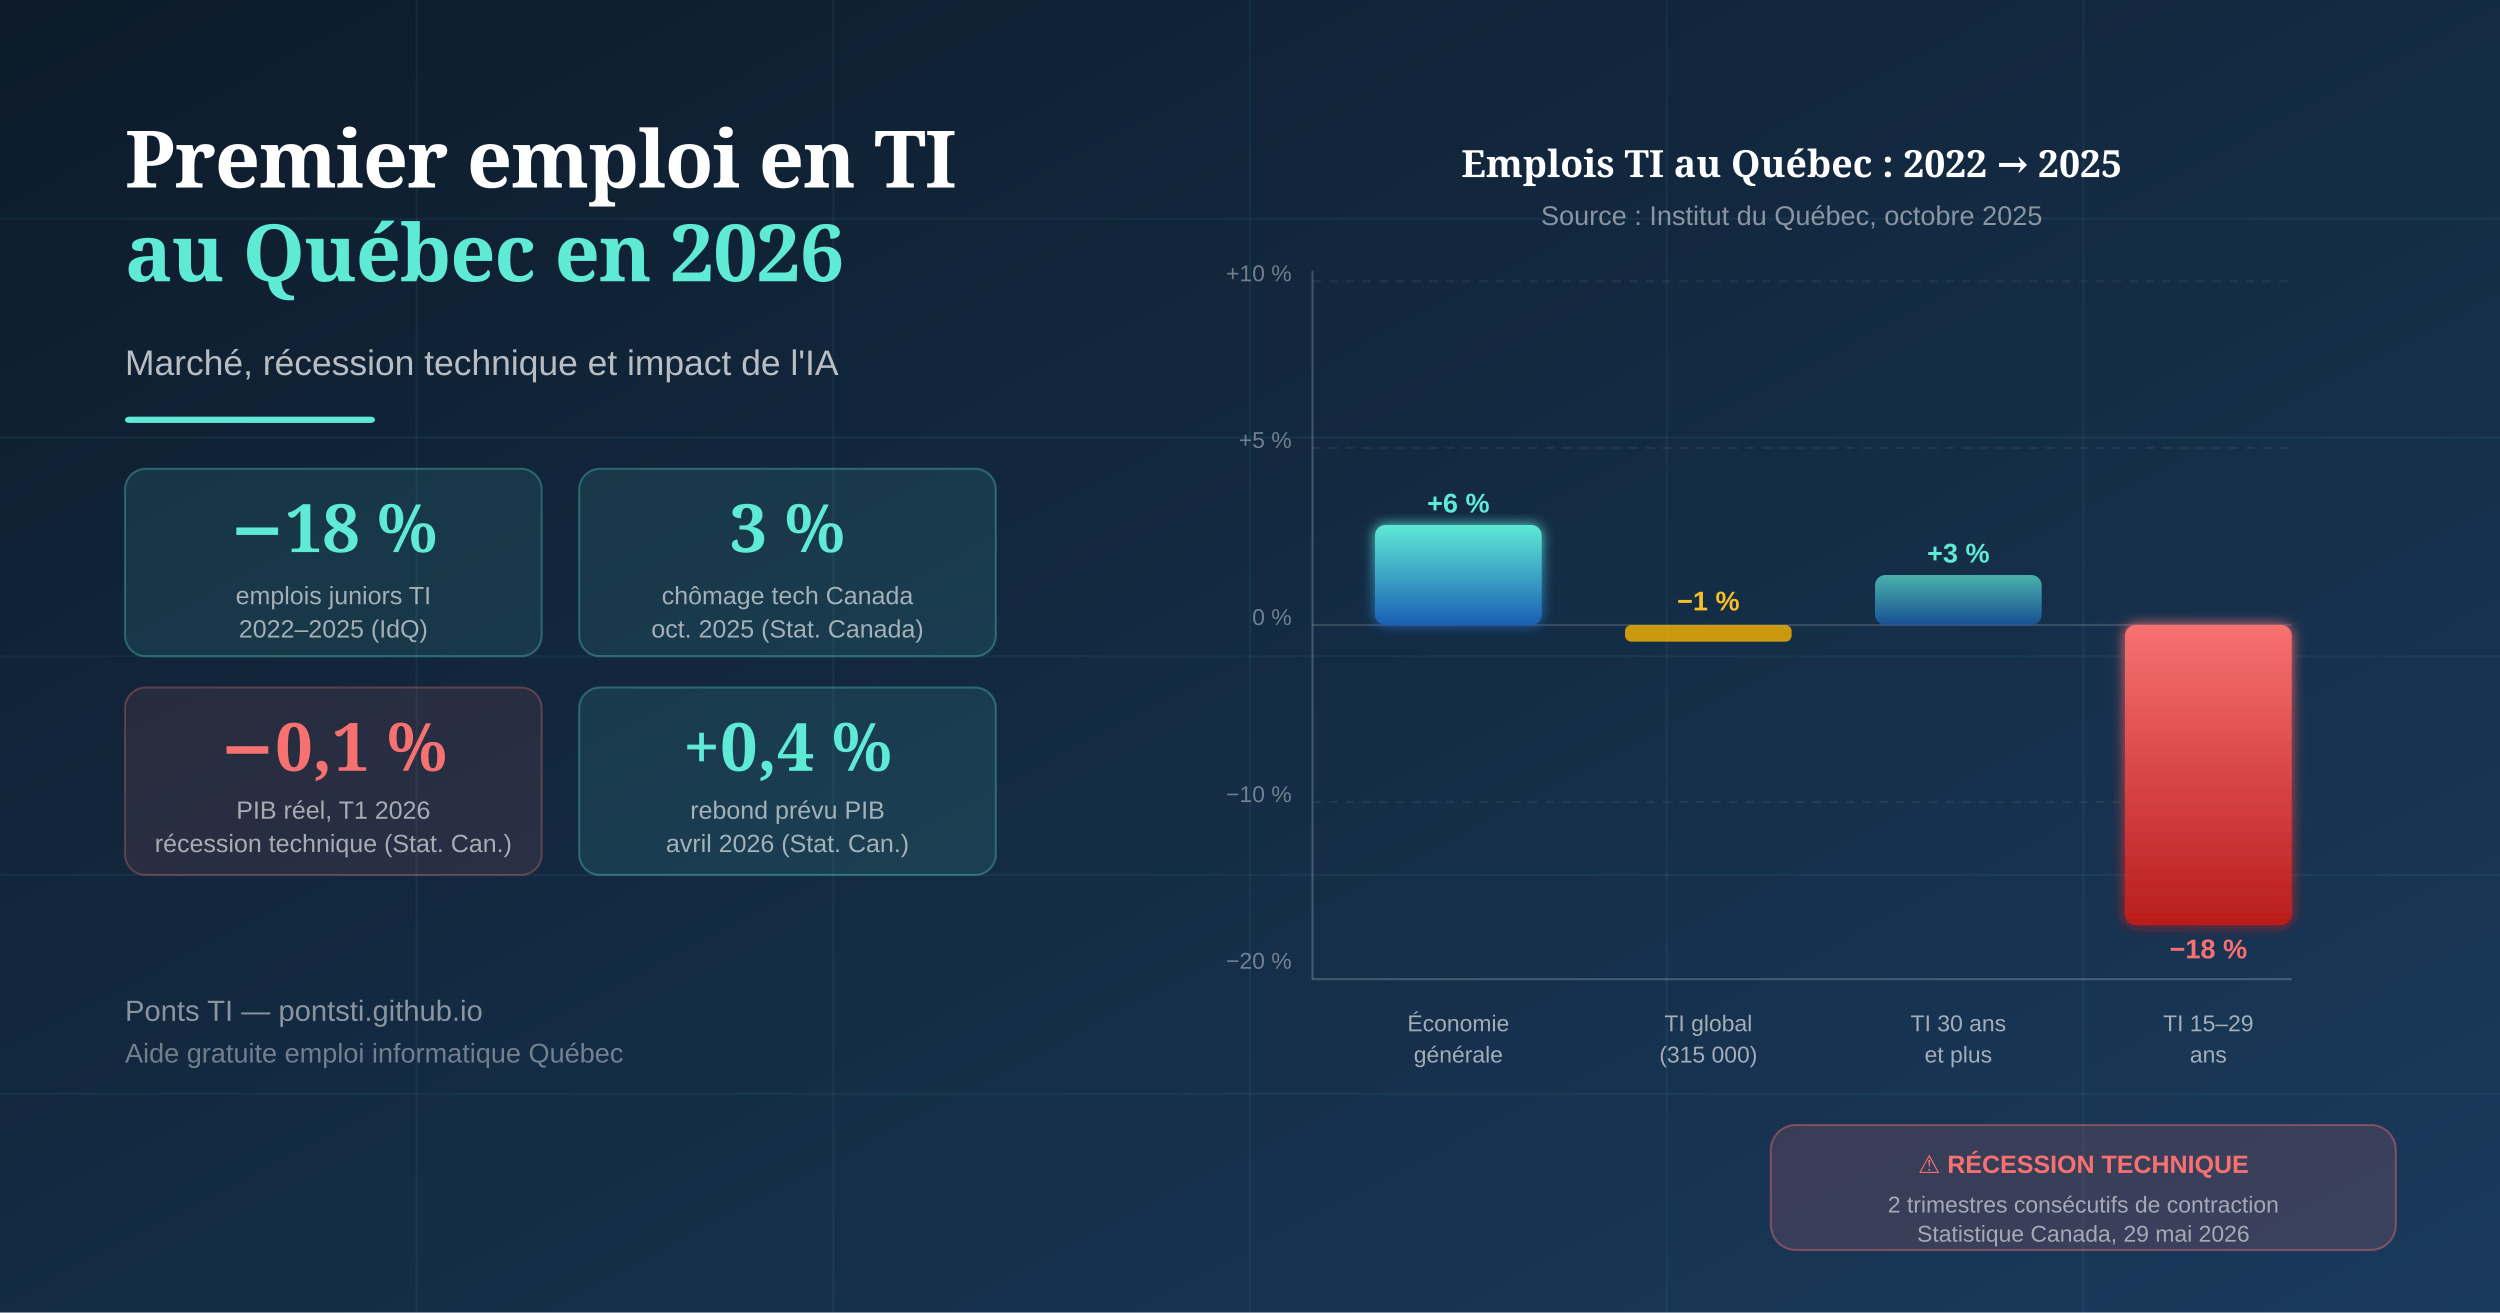
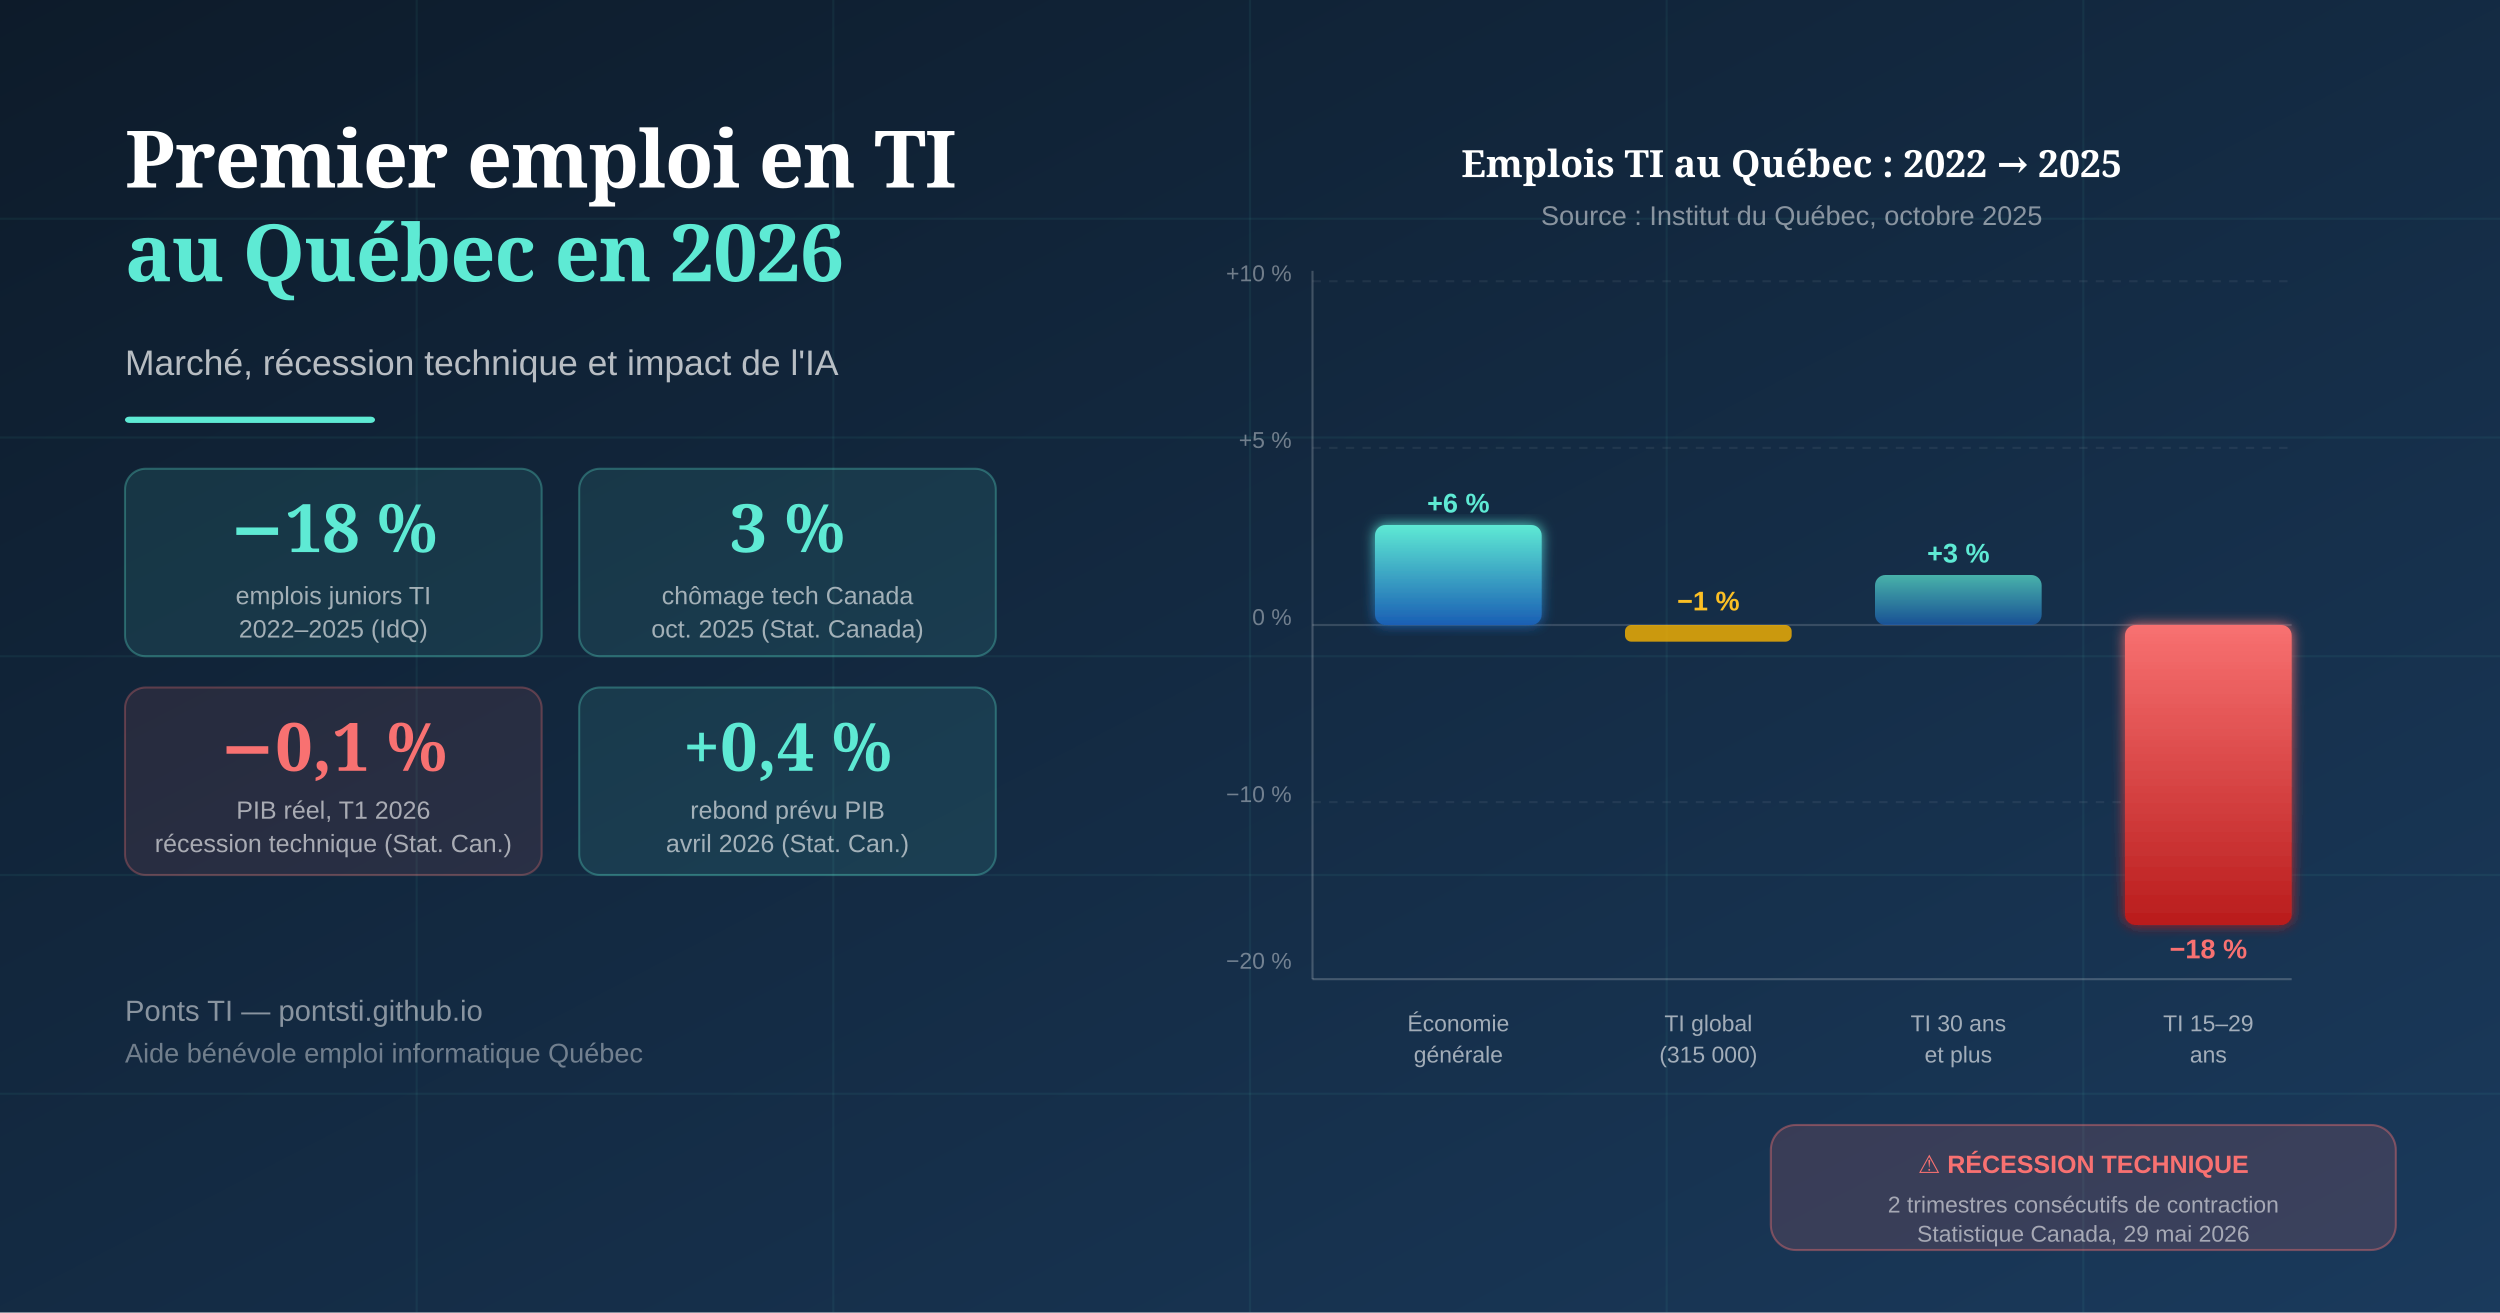
<svg xmlns="http://www.w3.org/2000/svg" viewBox="0 0 1200 630" role="img" aria-label="Premier emploi en TI au Québec en 2026 — marché, récession technique et IA">
  <defs>
    <linearGradient id="bgGrad" x1="0%" y1="0%" x2="100%" y2="100%">
      <stop offset="0%" style="stop-color:#0d1b2a;stop-opacity:1" />
      <stop offset="100%" style="stop-color:#1a3a5c;stop-opacity:1" />
    </linearGradient>
    <linearGradient id="barGrad1" x1="0%" y1="0%" x2="0%" y2="100%">
      <stop offset="0%" style="stop-color:#5eead4;stop-opacity:1" />
      <stop offset="100%" style="stop-color:#1a5fb4;stop-opacity:1" />
    </linearGradient>
    <linearGradient id="barGrad2" x1="0%" y1="0%" x2="0%" y2="100%">
      <stop offset="0%" style="stop-color:#f87171;stop-opacity:1" />
      <stop offset="100%" style="stop-color:#b91c1c;stop-opacity:1" />
    </linearGradient>
    <linearGradient id="lineGrad" x1="0%" y1="0%" x2="100%" y2="0%">
      <stop offset="0%" style="stop-color:#5eead4;stop-opacity:0.8" />
      <stop offset="100%" style="stop-color:#5eead4;stop-opacity:0.2" />
    </linearGradient>
    <filter id="glow">
      <feGaussianBlur stdDeviation="3" result="coloredBlur" />
      <feMerge>
        <feMergeNode in="coloredBlur" />
        <feMergeNode in="SourceGraphic" />
      </feMerge>
    </filter>
  </defs>
  <rect width="1200" height="630" fill="url(#bgGrad)" />
  <g stroke="rgba(94,234,212,0.06)" stroke-width="1">
    <line x1="0" y1="105" x2="1200" y2="105" />
    <line x1="0" y1="210" x2="1200" y2="210" />
    <line x1="0" y1="315" x2="1200" y2="315" />
    <line x1="0" y1="420" x2="1200" y2="420" />
    <line x1="0" y1="525" x2="1200" y2="525" />
    <line x1="200" y1="0" x2="200" y2="630" />
    <line x1="400" y1="0" x2="400" y2="630" />
    <line x1="600" y1="0" x2="600" y2="630" />
    <line x1="800" y1="0" x2="800" y2="630" />
    <line x1="1000" y1="0" x2="1000" y2="630" />
  </g>
  <text x="60" y="90" font-family="Georgia, serif" font-size="38" font-weight="700" fill="white" letter-spacing="-0.5">Premier emploi en TI</text>
  <text x="60" y="135" font-family="Georgia, serif" font-size="38" font-weight="700" fill="#5eead4" letter-spacing="-0.5">au Québec en 2026</text>
  <text x="60" y="180" font-family="Arial, sans-serif" font-size="17" fill="rgba(255,255,255,0.7)">Marché, récession technique et impact de l'IA</text>
  <rect x="60" y="200" width="120" height="3" fill="#5eead4" rx="2" />
  <rect x="60" y="225" width="200" height="90" rx="10" fill="rgba(94,234,212,0.1)" stroke="rgba(94,234,212,0.3)" stroke-width="1" />
  <text x="160" y="265" font-family="Georgia, serif" font-size="32" font-weight="700" fill="#5eead4" text-anchor="middle">−18 %</text>
  <text x="160" y="290" font-family="Arial, sans-serif" font-size="12" fill="rgba(255,255,255,0.6)" text-anchor="middle">emplois juniors TI</text>
  <text x="160" y="306" font-family="Arial, sans-serif" font-size="12" fill="rgba(255,255,255,0.6)" text-anchor="middle">2022–2025 (IdQ)</text>
  <rect x="278" y="225" width="200" height="90" rx="10" fill="rgba(94,234,212,0.1)" stroke="rgba(94,234,212,0.3)" stroke-width="1" />
  <text x="378" y="265" font-family="Georgia, serif" font-size="32" font-weight="700" fill="#5eead4" text-anchor="middle">3 %</text>
  <text x="378" y="290" font-family="Arial, sans-serif" font-size="12" fill="rgba(255,255,255,0.6)" text-anchor="middle">chômage tech Canada</text>
  <text x="378" y="306" font-family="Arial, sans-serif" font-size="12" fill="rgba(255,255,255,0.6)" text-anchor="middle">oct. 2025 (Stat. Canada)</text>
  <rect x="60" y="330" width="200" height="90" rx="10" fill="rgba(248,113,113,0.1)" stroke="rgba(248,113,113,0.3)" stroke-width="1" />
  <text x="160" y="370" font-family="Georgia, serif" font-size="32" font-weight="700" fill="#f87171" text-anchor="middle">−0,1 %</text>
  <text x="160" y="393" font-family="Arial, sans-serif" font-size="12" fill="rgba(255,255,255,0.6)" text-anchor="middle">PIB réel, T1 2026</text>
  <text x="160" y="409" font-family="Arial, sans-serif" font-size="12" fill="rgba(255,255,255,0.6)" text-anchor="middle">récession technique (Stat. Can.)</text>
  <rect x="278" y="330" width="200" height="90" rx="10" fill="rgba(94,234,212,0.1)" stroke="rgba(94,234,212,0.3)" stroke-width="1" />
  <text x="378" y="370" font-family="Georgia, serif" font-size="32" font-weight="700" fill="#5eead4" text-anchor="middle">+0,4 %</text>
  <text x="378" y="393" font-family="Arial, sans-serif" font-size="12" fill="rgba(255,255,255,0.6)" text-anchor="middle">rebond prévu PIB</text>
  <text x="378" y="409" font-family="Arial, sans-serif" font-size="12" fill="rgba(255,255,255,0.6)" text-anchor="middle">avril 2026 (Stat. Can.)</text>
  <text x="60" y="490" font-family="Arial, sans-serif" font-size="14" fill="rgba(255,255,255,0.5)">Ponts TI — pontsti.github.io</text>
-   <text x="60" y="510" font-family="Arial, sans-serif" font-size="13" fill="rgba(255,255,255,0.4)">Aide gratuite emploi informatique Québec</text>
+   <text x="60" y="510" font-family="Arial, sans-serif" font-size="13" fill="rgba(255,255,255,0.4)">Aide bénévole emploi informatique Québec</text>
  <g transform="translate(560, 50)">
    <text x="300" y="35" font-family="Georgia, serif" font-size="18" font-weight="600" fill="white" text-anchor="middle">Emplois TI au Québec : 2022 → 2025</text>
    <text x="300" y="58" font-family="Arial, sans-serif" font-size="13" fill="rgba(255,255,255,0.5)" text-anchor="middle">Source : Institut du Québec, octobre 2025</text>
    <line x1="70" y1="80" x2="70" y2="420" stroke="rgba(255,255,255,0.2)" stroke-width="1" />
    <line x1="70" y1="420" x2="540" y2="420" stroke="rgba(255,255,255,0.2)" stroke-width="1" />
    <text x="60" y="85" font-family="Arial, sans-serif" font-size="11" fill="rgba(255,255,255,0.4)" text-anchor="end">+10 %</text>
    <text x="60" y="165" font-family="Arial, sans-serif" font-size="11" fill="rgba(255,255,255,0.4)" text-anchor="end">+5 %</text>
    <text x="60" y="250" font-family="Arial, sans-serif" font-size="11" fill="rgba(255,255,255,0.4)" text-anchor="end">0 %</text>
    <text x="60" y="335" font-family="Arial, sans-serif" font-size="11" fill="rgba(255,255,255,0.4)" text-anchor="end">−10 %</text>
    <text x="60" y="415" font-family="Arial, sans-serif" font-size="11" fill="rgba(255,255,255,0.4)" text-anchor="end">−20 %</text>
    <line x1="70" y1="85" x2="540" y2="85" stroke="rgba(255,255,255,0.06)" stroke-width="1" stroke-dasharray="4,4" />
    <line x1="70" y1="165" x2="540" y2="165" stroke="rgba(255,255,255,0.06)" stroke-width="1" stroke-dasharray="4,4" />
    <line x1="70" y1="250" x2="540" y2="250" stroke="rgba(255,255,255,0.15)" stroke-width="1" />
    <line x1="70" y1="335" x2="540" y2="335" stroke="rgba(255,255,255,0.06)" stroke-width="1" stroke-dasharray="4,4" />
    <rect x="100" y="202" width="80" height="48" rx="5" fill="url(#barGrad1)" filter="url(#glow)" />
    <text x="140" y="196" font-family="Arial, sans-serif" font-size="13" font-weight="700" fill="#5eead4" text-anchor="middle">+6 %</text>
    <text x="140" y="445" font-family="Arial, sans-serif" font-size="11" fill="rgba(255,255,255,0.6)" text-anchor="middle">Économie</text>
    <text x="140" y="460" font-family="Arial, sans-serif" font-size="11" fill="rgba(255,255,255,0.6)" text-anchor="middle">générale</text>
    <rect x="220" y="250" width="80" height="8" rx="3" fill="rgba(248,180,0,0.8)" />
    <text x="260" y="243" font-family="Arial, sans-serif" font-size="13" font-weight="700" fill="#fbbf24" text-anchor="middle">−1 %</text>
    <text x="260" y="445" font-family="Arial, sans-serif" font-size="11" fill="rgba(255,255,255,0.6)" text-anchor="middle">TI global</text>
    <text x="260" y="460" font-family="Arial, sans-serif" font-size="11" fill="rgba(255,255,255,0.6)" text-anchor="middle">(315 000)</text>
    <rect x="340" y="226" width="80" height="24" rx="5" fill="url(#barGrad1)" opacity="0.7" />
    <text x="380" y="220" font-family="Arial, sans-serif" font-size="13" font-weight="700" fill="#5eead4" text-anchor="middle">+3 %</text>
    <text x="380" y="445" font-family="Arial, sans-serif" font-size="11" fill="rgba(255,255,255,0.6)" text-anchor="middle">TI 30 ans</text>
    <text x="380" y="460" font-family="Arial, sans-serif" font-size="11" fill="rgba(255,255,255,0.6)" text-anchor="middle">et plus</text>
    <rect x="460" y="250" width="80" height="144" rx="5" fill="url(#barGrad2)" filter="url(#glow)" />
    <text x="500" y="410" font-family="Arial, sans-serif" font-size="13" font-weight="700" fill="#f87171" text-anchor="middle">−18 %</text>
    <text x="500" y="445" font-family="Arial, sans-serif" font-size="11" fill="rgba(255,255,255,0.6)" text-anchor="middle">TI 15–29</text>
    <text x="500" y="460" font-family="Arial, sans-serif" font-size="11" fill="rgba(255,255,255,0.6)" text-anchor="middle">ans</text>
  </g>
  <rect x="850" y="540" width="300" height="60" rx="12" fill="rgba(248,113,113,0.15)" stroke="rgba(248,113,113,0.4)" stroke-width="1" />
  <text x="1000" y="563" font-family="Arial, sans-serif" font-size="12" font-weight="700" fill="#f87171" text-anchor="middle">⚠ RÉCESSION TECHNIQUE</text>
  <text x="1000" y="582" font-family="Arial, sans-serif" font-size="11" fill="rgba(255,255,255,0.55)" text-anchor="middle">2 trimestres consécutifs de contraction</text>
  <text x="1000" y="596" font-family="Arial, sans-serif" font-size="11" fill="rgba(255,255,255,0.55)" text-anchor="middle">Statistique Canada, 29 mai 2026</text>
</svg>
